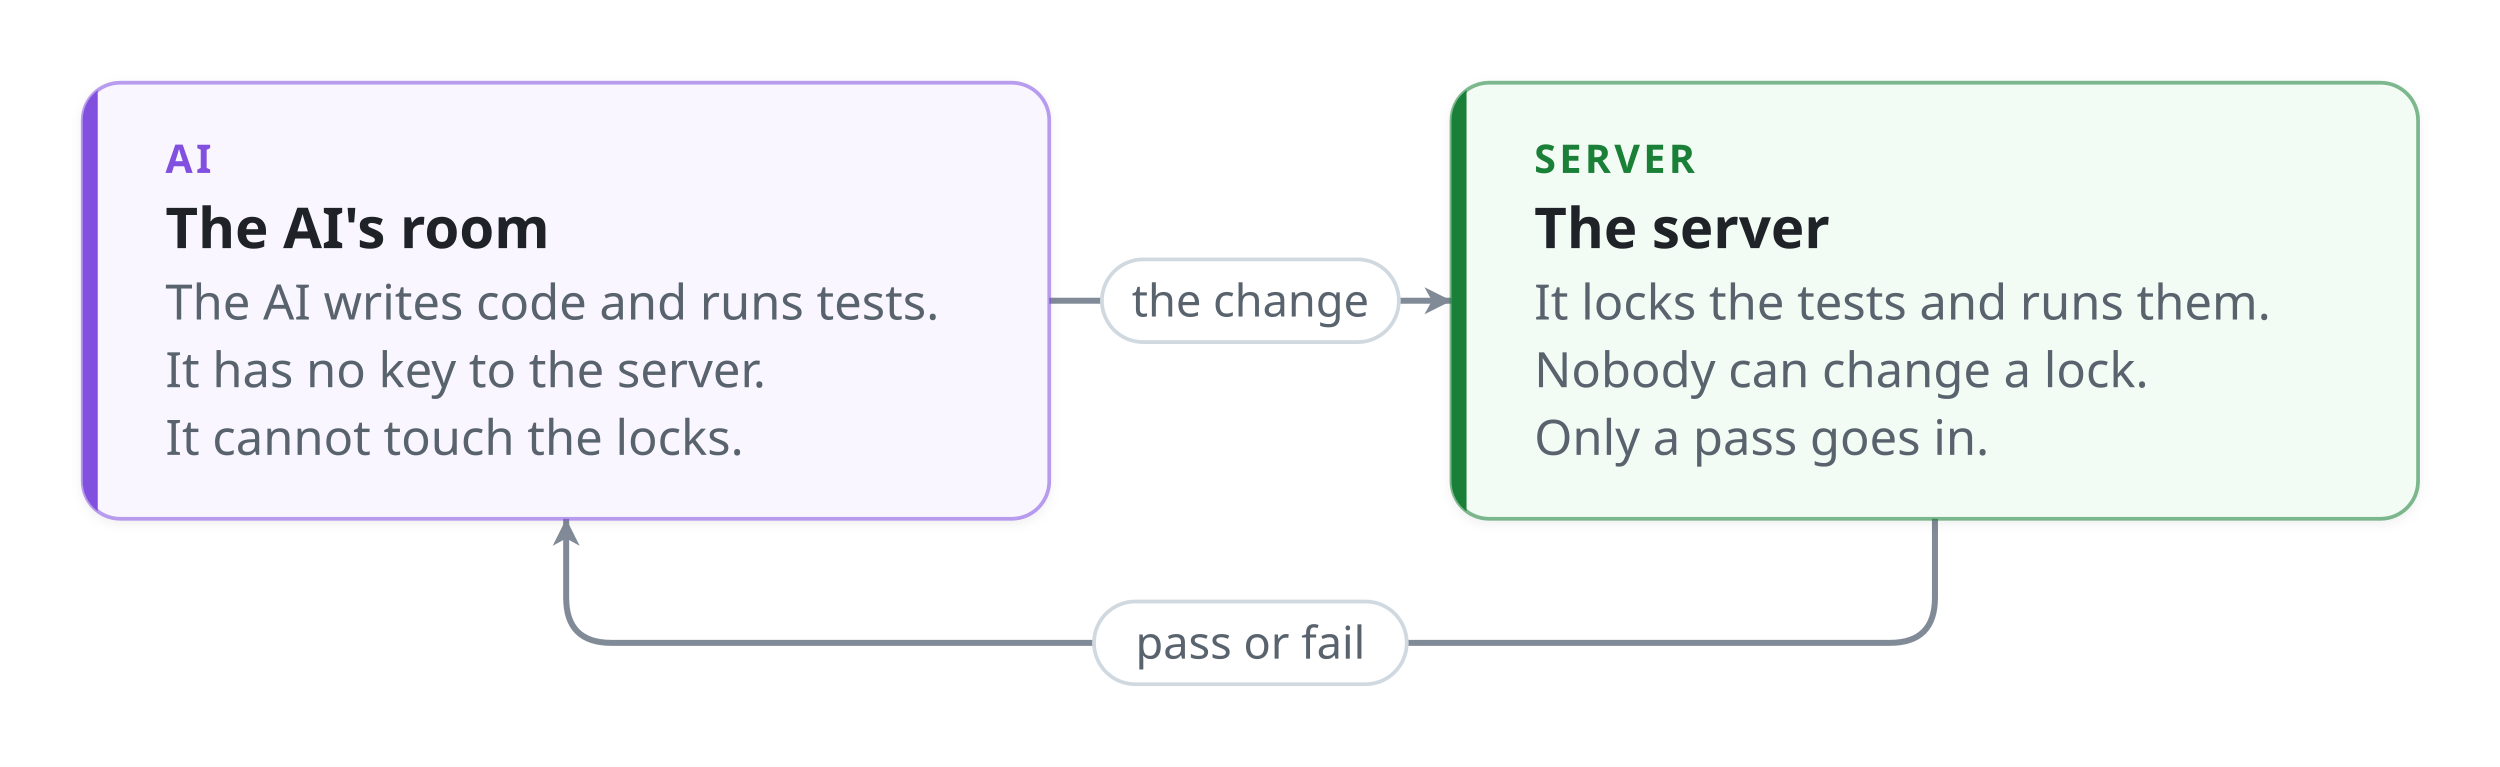
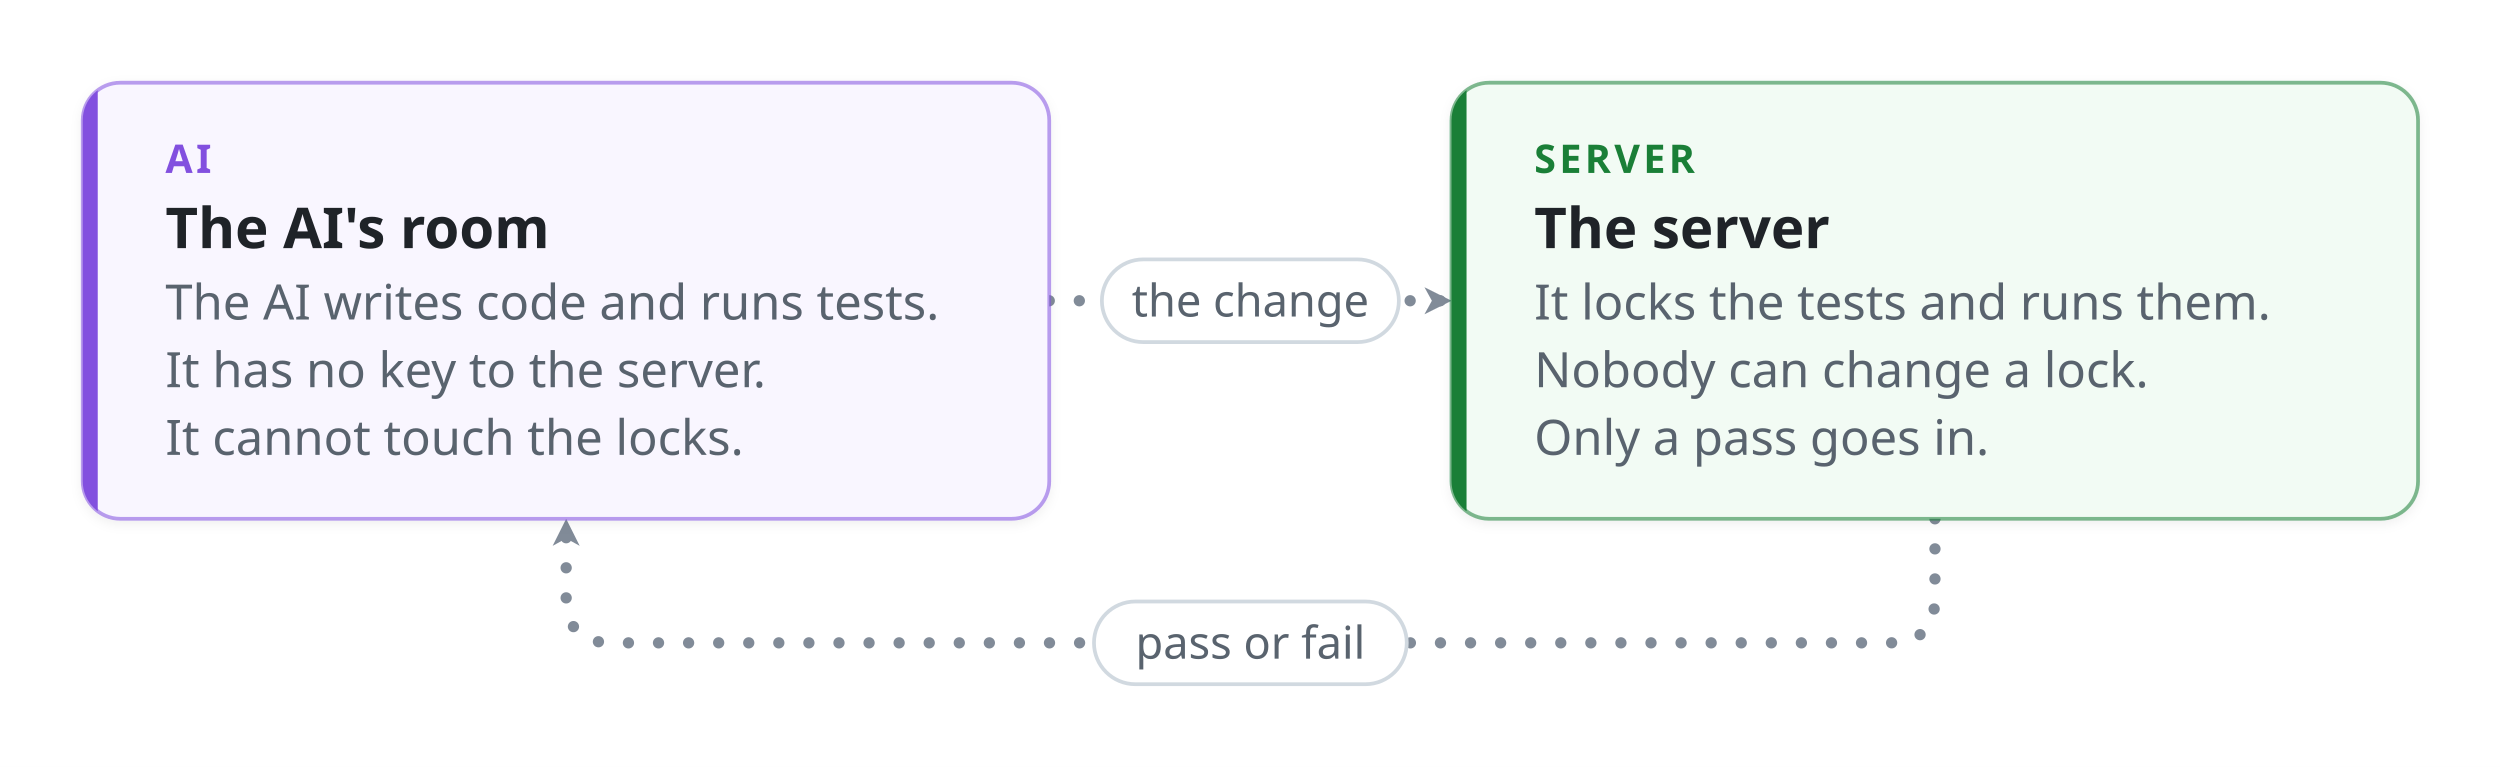
<svg xmlns="http://www.w3.org/2000/svg" viewBox="-22 -22 665 204" width="665" height="204" role="img" aria-labelledby="title desc" font-family="-apple-system, BlinkMacSystemFont, 'Segoe UI', 'Noto Sans', Helvetica, Arial, sans-serif">
  <defs>
    <marker id="arrow-plain" viewBox="0 0 10 10" refX="9" refY="5" markerWidth="9" markerHeight="9" markerUnits="userSpaceOnUse" orient="auto-start-reverse">
      <path d="M1,1 L9,5 L1,9 L3.2,5 z" fill="#818b98" />
    </marker>
    <marker id="arrow-fail" viewBox="0 0 10 10" refX="9" refY="5" markerWidth="9" markerHeight="9" markerUnits="userSpaceOnUse" orient="auto-start-reverse">
      <path d="M1,1 L9,5 L1,9 L3.2,5 z" fill="#cf222e" />
    </marker>
    <marker id="arrow-pass" viewBox="0 0 10 10" refX="9" refY="5" markerWidth="9" markerHeight="9" markerUnits="userSpaceOnUse" orient="auto-start-reverse">
      <path d="M1,1 L9,5 L1,9 L3.2,5 z" fill="#1a7f37" />
    </marker>
    <filter id="shadow" x="-10%" y="-10%" width="120%" height="140%">
      <feDropShadow dx="0" dy="1" stdDeviation="1.6" flood-color="#1f2328" flood-opacity="0.07" />
    </filter>
  </defs>
+   <style>.main{stroke-width:3;stroke-dasharray:0 8;animation:flow 0.8s linear infinite}.side{stroke-width:1.8;stroke-dasharray:6 6;animation:side 1.6s linear infinite}@keyframes flow{to{stroke-dashoffset:-8}}@keyframes side{to{stroke-dashoffset:-12}}@media (prefers-reduced-motion:reduce){.main,.side{animation:none}}</style>
  <rect x="-22" y="-22" width="665" height="204" fill="#ffffff" />
-   <path d="M257.1,58.0 L364.1,58.0" fill="none" stroke="#818b98" stroke-width="1.6" stroke-linecap="round" stroke-linejoin="round" marker-end="url(#arrow-plain)" />
-   <path d="M492.7,116.0 L492.7,137.0 Q492.7,149.0 480.7,149.0 L140.6,149.0 Q128.6,149.0 128.6,137.0 L128.6,116.0" fill="none" stroke="#818b98" stroke-width="1.6" stroke-linecap="round" stroke-linejoin="round" marker-end="url(#arrow-plain)" />
+   <path class="main" d="M257.1,58.0 L364.1,58.0" fill="none" stroke="#818b98" stroke-linecap="round" stroke-linejoin="round" marker-end="url(#arrow-plain)" />
+   <path class="main" d="M492.7,116.0 L492.7,137.0 Q492.7,149.0 480.7,149.0 L140.6,149.0 Q128.6,149.0 128.6,137.0 L128.6,116.0" fill="none" stroke="#818b98" stroke-linecap="round" stroke-linejoin="round" marker-end="url(#arrow-plain)" />
  <rect x="0.0" y="0.0" width="257.1" height="116.0" rx="10" fill="#f9f6ff" stroke="#8250df" stroke-opacity="0.55" stroke-width="1" filter="url(#shadow)" />
  <clipPath id="clip0">
    <rect x="0.0" y="0.0" width="257.1" height="116.0" rx="10" />
  </clipPath>
  <rect x="0.0" y="0.0" width="4" height="116.0" fill="#8250df" clip-path="url(#clip0)" />
  <text x="22.0" y="24.0" font-size="10.5" font-weight="700" letter-spacing="0.9" fill="#8250df">AI</text>
  <text x="22.0" y="44.0" font-size="15" font-weight="600" fill="#1f2328">The AI's room</text>
  <text x="22.0" y="63.0" font-size="13" fill="#59636e">The AI writes code and runs tests.</text>
  <text x="22.0" y="81.0" font-size="13" fill="#59636e">It has no key to the server.</text>
  <text x="22.0" y="99.0" font-size="13" fill="#59636e">It cannot touch the locks.</text>
  <rect x="364.1" y="0.0" width="257.1" height="116.0" rx="10" fill="#f2fbf4" stroke="#1a7f37" stroke-opacity="0.55" stroke-width="1" filter="url(#shadow)" />
  <clipPath id="clip1">
    <rect x="364.1" y="0.0" width="257.1" height="116.0" rx="10" />
  </clipPath>
  <rect x="364.1" y="0.0" width="4" height="116.0" fill="#1a7f37" clip-path="url(#clip1)" />
  <text x="386.1" y="24.0" font-size="10.5" font-weight="700" letter-spacing="0.9" fill="#1a7f37">SERVER</text>
  <text x="386.1" y="44.0" font-size="15" font-weight="600" fill="#1f2328">The server</text>
  <text x="386.1" y="63.0" font-size="13" fill="#59636e">It locks the tests and runs them.</text>
  <text x="386.1" y="81.0" font-size="13" fill="#59636e">Nobody can change a lock.</text>
  <text x="386.1" y="99.0" font-size="13" fill="#59636e">Only a pass goes in.</text>
  <rect x="271.1" y="47.0" width="79.0" height="22" rx="11.0" fill="#ffffff" stroke="#d1d9e0" stroke-width="1" />
  <text x="310.6" y="62.2" text-anchor="middle" font-size="12" font-weight="500" fill="#59636e">the change</text>
  <rect x="269.0" y="138.0" width="83.2" height="22" rx="11.0" fill="#ffffff" stroke="#d1d9e0" stroke-width="1" />
  <text x="310.6" y="153.2" text-anchor="middle" font-size="12" font-weight="500" fill="#59636e">pass or fail</text>
</svg>
